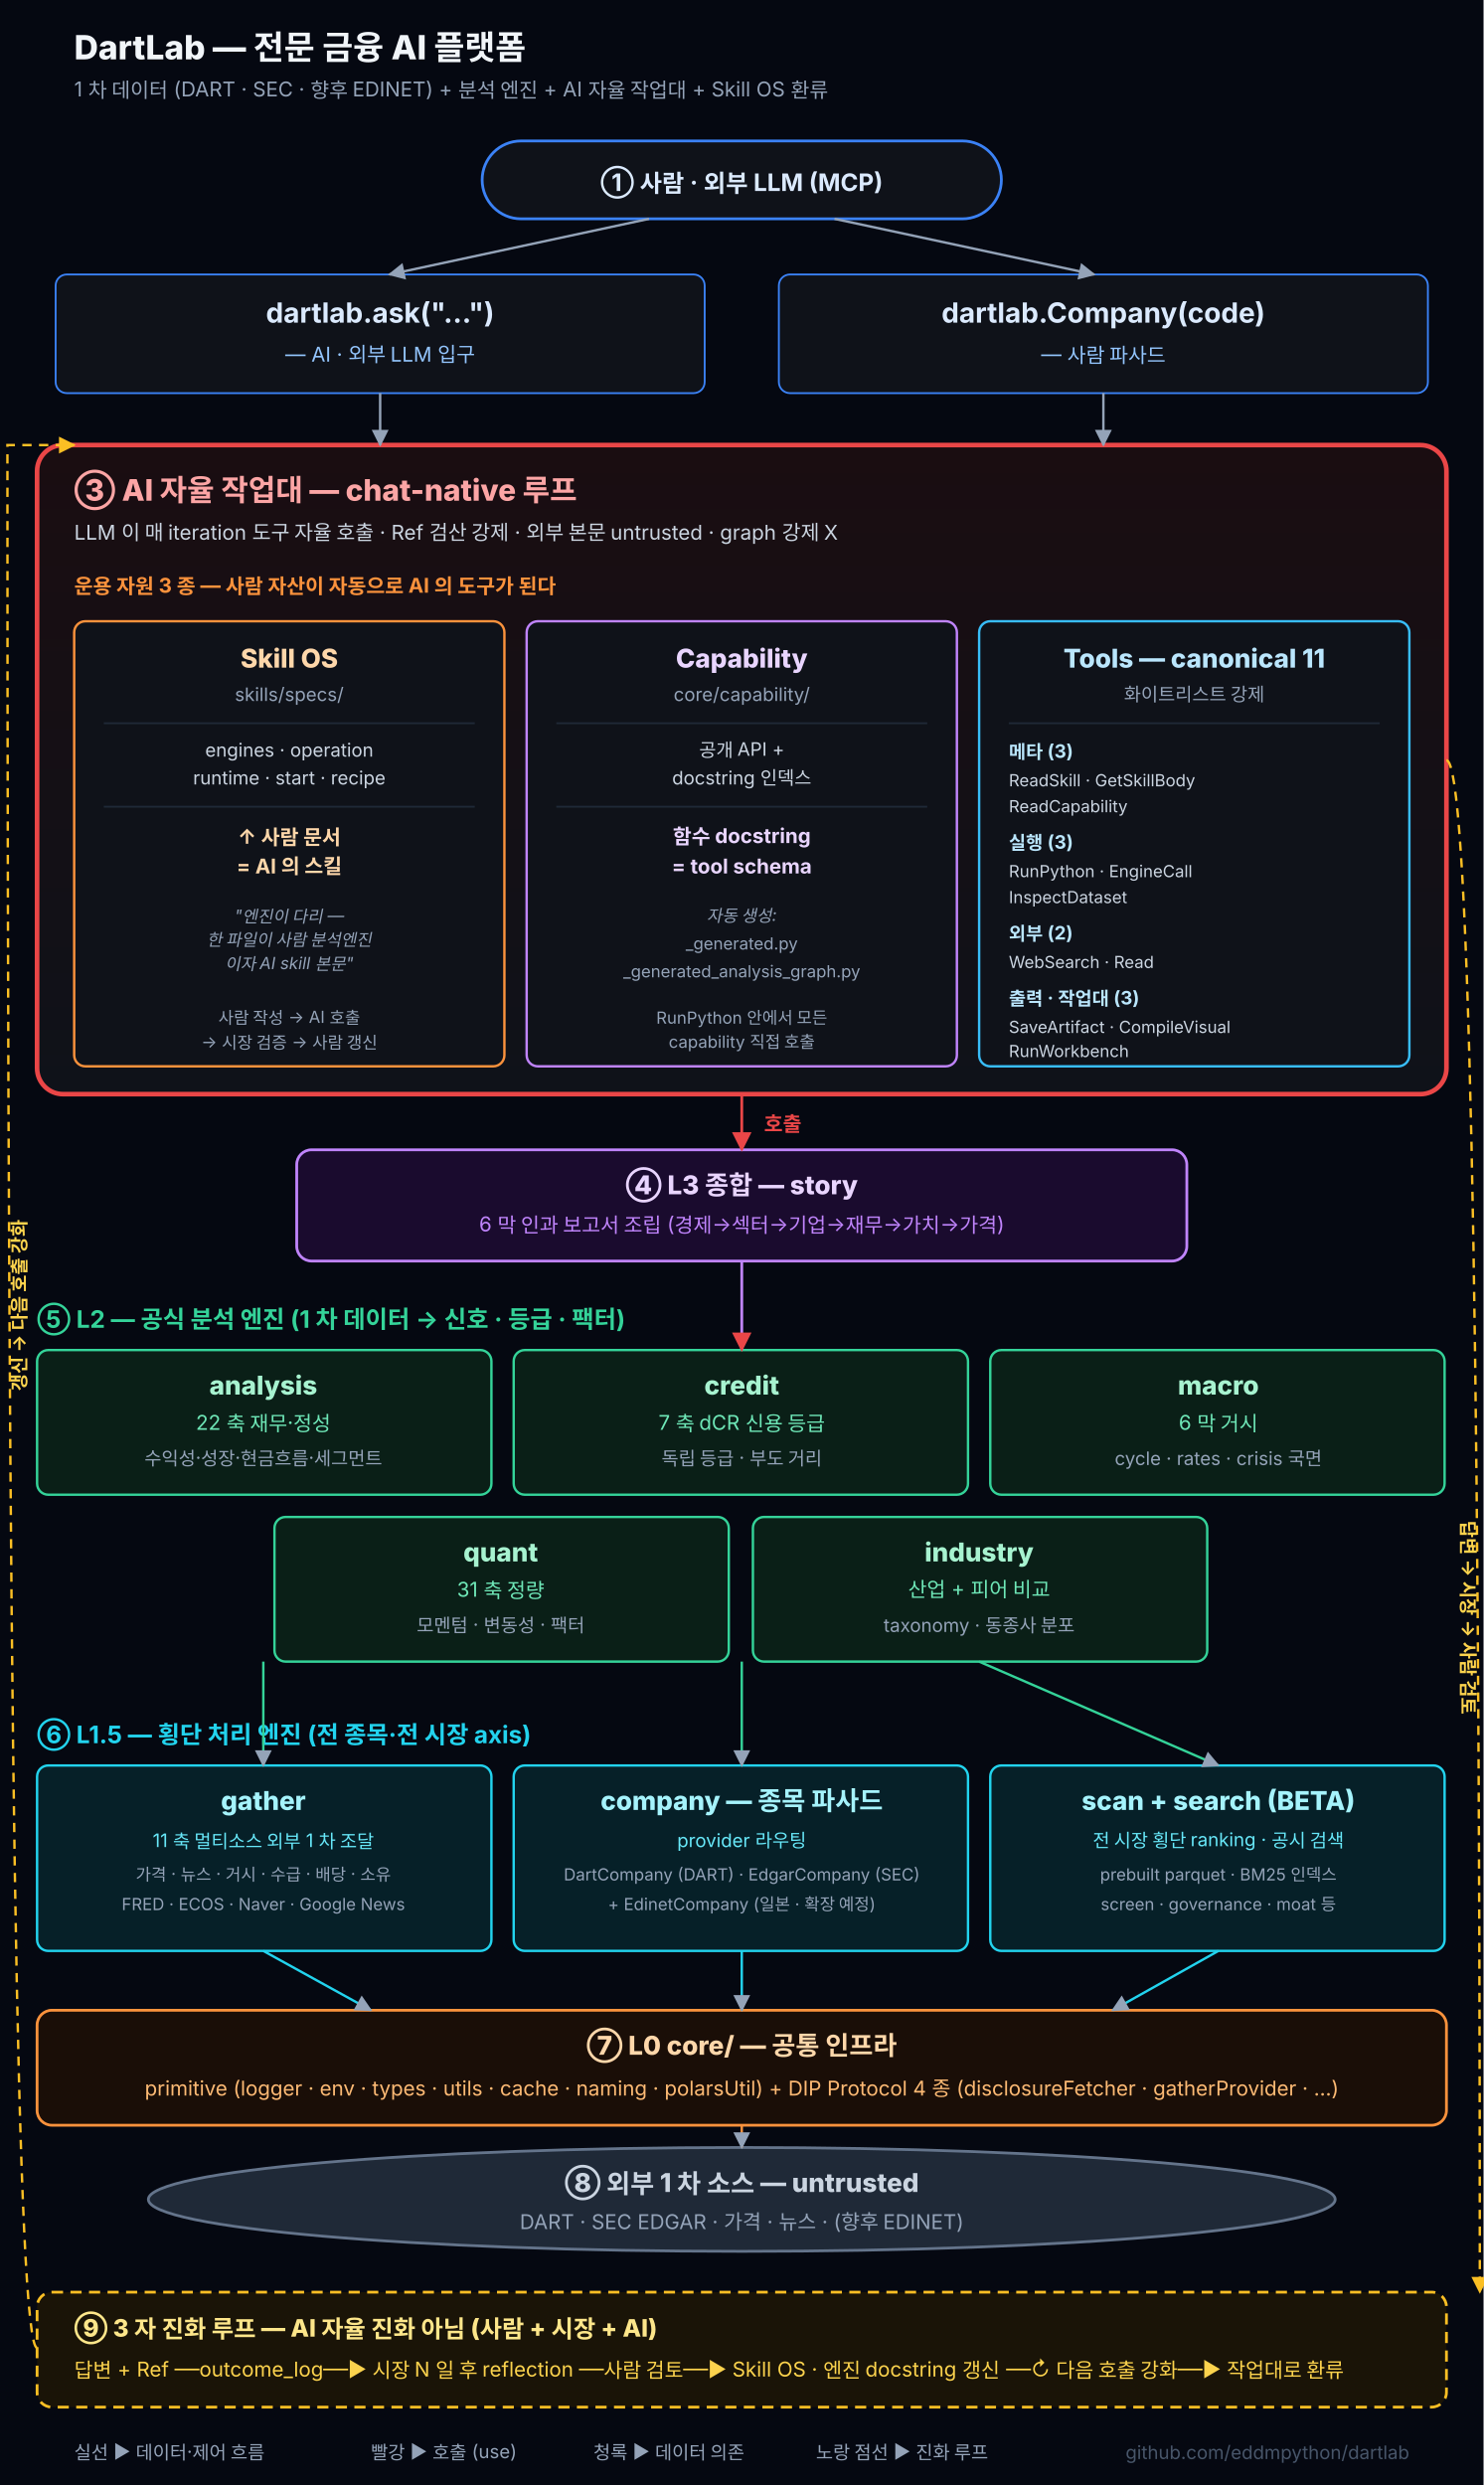
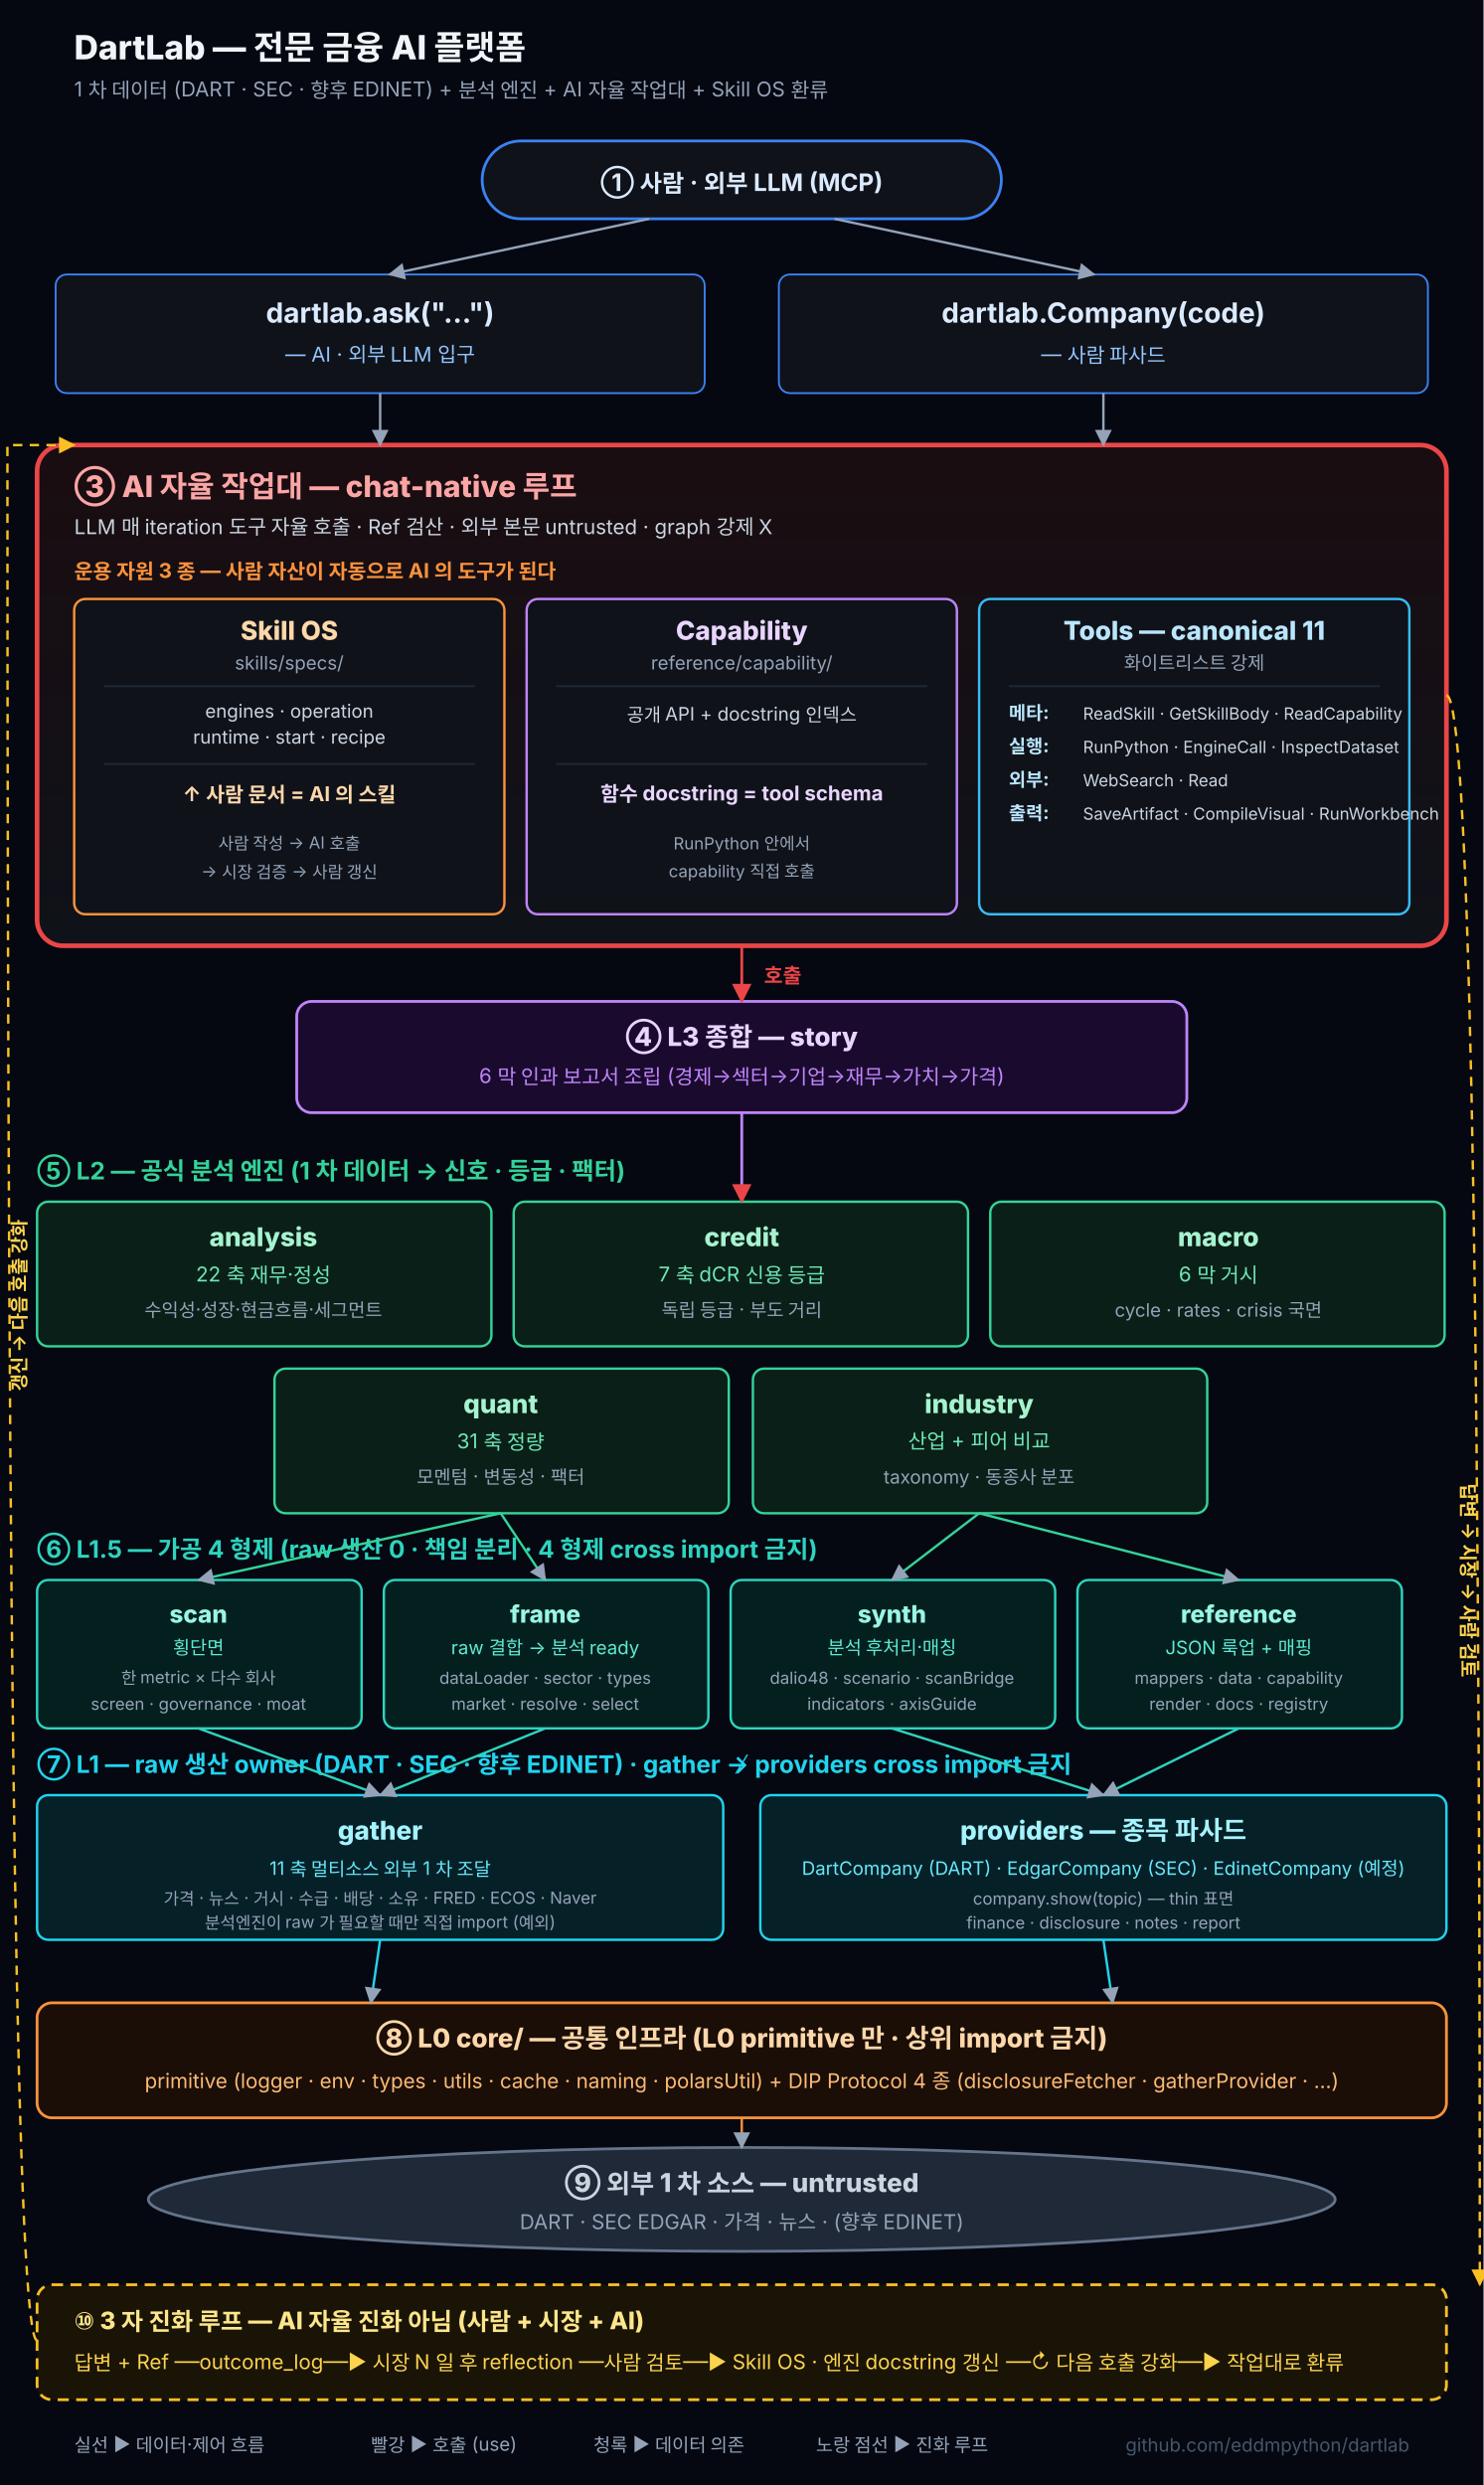
<svg xmlns="http://www.w3.org/2000/svg" viewBox="0 0 800 1340" font-family="-apple-system,'Apple SD Gothic Neo',Pretendard,'Noto Sans KR',sans-serif" font-size="12">
  <defs>
    <marker id="arr" viewBox="0 0 10 10" refX="9" refY="5" markerWidth="7" markerHeight="7" orient="auto-start-reverse">
      <path d="M 0 0 L 10 5 L 0 10 z" fill="#94a3b8" />
    </marker>
    <marker id="arrCall" viewBox="0 0 10 10" refX="9" refY="5" markerWidth="7" markerHeight="7" orient="auto-start-reverse">
      <path d="M 0 0 L 10 5 L 0 10 z" fill="#ea4647" />
    </marker>
    <marker id="arrLoop" viewBox="0 0 10 10" refX="9" refY="5" markerWidth="7" markerHeight="7" orient="auto-start-reverse">
      <path d="M 0 0 L 10 5 L 0 10 z" fill="#fbbf24" />
    </marker>
    <linearGradient id="workbenchGrad" x1="0" y1="0" x2="0" y2="1">
      <stop offset="0%" stop-color="#1a0d11" />
      <stop offset="100%" stop-color="#0f1219" />
    </linearGradient>
  </defs>
  <rect width="800" height="1340" fill="#050811" />
  <text x="40" y="32" fill="#f1f5f9" font-size="18" font-weight="800">DartLab — 전문 금융 AI 플랫폼</text>
  <text x="40" y="52" fill="#94a3b8" font-size="11">1 차 데이터 (DART · SEC · 향후 EDINET) + 분석 엔진 + AI 자율 작업대 + Skill OS 환류</text>
  <rect x="260" y="76" width="280" height="42" rx="21" fill="#0f1219" stroke="#3b82f6" stroke-width="1.5" />
  <text x="400" y="103" text-anchor="middle" fill="#dbeafe" font-weight="700" font-size="13">① 사람 · 외부 LLM (MCP)</text>
  <rect x="30" y="148" width="350" height="64" rx="6" fill="#0f1219" stroke="#3b82f6" />
  <text x="205" y="174" text-anchor="middle" fill="#dbeafe" font-weight="700" font-size="15">dartlab.ask("…")</text>
  <text x="205" y="195" text-anchor="middle" fill="#93c5fd" font-size="11">— AI · 외부 LLM 입구</text>
  <rect x="420" y="148" width="350" height="64" rx="6" fill="#0f1219" stroke="#3b82f6" />
  <text x="595" y="174" text-anchor="middle" fill="#dbeafe" font-weight="700" font-size="15">dartlab.Company(code)</text>
  <text x="595" y="195" text-anchor="middle" fill="#93c5fd" font-size="11">— 사람 파사드</text>
  <line x1="350" y1="118" x2="210" y2="148" stroke="#94a3b8" stroke-width="1.3" marker-end="url(#arr)" />
  <line x1="450" y1="118" x2="590" y2="148" stroke="#94a3b8" stroke-width="1.3" marker-end="url(#arr)" />
-   <rect x="20" y="240" width="760" height="350" rx="14" fill="url(#workbenchGrad)" stroke="#ea4647" stroke-width="2.5" />
-   <text x="40" y="270" fill="#fca5a5" font-weight="800" font-size="16">③ AI 자율 작업대 — chat-native 루프</text>
-   <text x="40" y="291" fill="#cbd5e1" font-size="11">LLM 이 매 iteration 도구 자율 호출 · Ref 검산 강제 · 외부 본문 untrusted · graph 강제 X</text>
-   <text x="40" y="320" fill="#fb923c" font-weight="700" font-size="11">운용 자원 3 종 — 사람 자산이 자동으로 AI 의 도구가 된다</text>
-   <rect x="40" y="335" width="232" height="240" rx="6" fill="#0f1219" stroke="#fb923c" stroke-width="1.3" />
-   <text x="156" y="360" text-anchor="middle" fill="#fed7aa" font-weight="800" font-size="14">Skill OS</text>
-   <text x="156" y="378" text-anchor="middle" fill="#94a3b8" font-size="10">skills/specs/</text>
-   <line x1="56" y1="390" x2="256" y2="390" stroke="#1f2937" />
-   <text x="156" y="408" text-anchor="middle" fill="#cbd5e1" font-size="10">engines · operation</text>
-   <text x="156" y="423" text-anchor="middle" fill="#cbd5e1" font-size="10">runtime · start · recipe</text>
-   <line x1="56" y1="435" x2="256" y2="435" stroke="#1f2937" />
-   <text x="156" y="455" text-anchor="middle" fill="#fed7aa" font-size="11" font-weight="700">↑ 사람 문서</text>
-   <text x="156" y="471" text-anchor="middle" fill="#fed7aa" font-size="11" font-weight="700">= AI 의 스킬</text>
-   <text x="156" y="497" text-anchor="middle" fill="#94a3b8" font-size="9" font-style="italic">"엔진이 다리 —</text>
-   <text x="156" y="510" text-anchor="middle" fill="#94a3b8" font-size="9" font-style="italic">한 파일이 사람 분석엔진</text>
-   <text x="156" y="523" text-anchor="middle" fill="#94a3b8" font-size="9" font-style="italic">이자 AI skill 본문"</text>
-   <text x="156" y="552" text-anchor="middle" fill="#94a3b8" font-size="9">사람 작성 → AI 호출</text>
-   <text x="156" y="565" text-anchor="middle" fill="#94a3b8" font-size="9">→ 시장 검증 → 사람 갱신</text>
-   <rect x="284" y="335" width="232" height="240" rx="6" fill="#0f1219" stroke="#c084fc" stroke-width="1.3" />
-   <text x="400" y="360" text-anchor="middle" fill="#e9d5ff" font-weight="800" font-size="14">Capability</text>
-   <text x="400" y="378" text-anchor="middle" fill="#94a3b8" font-size="10">core/capability/</text>
-   <line x1="300" y1="390" x2="500" y2="390" stroke="#1f2937" />
-   <text x="400" y="408" text-anchor="middle" fill="#cbd5e1" font-size="10">공개 API +</text>
-   <text x="400" y="423" text-anchor="middle" fill="#cbd5e1" font-size="10">docstring 인덱스</text>
-   <line x1="300" y1="435" x2="500" y2="435" stroke="#1f2937" />
-   <text x="400" y="455" text-anchor="middle" fill="#e9d5ff" font-size="11" font-weight="700">함수 docstring</text>
-   <text x="400" y="471" text-anchor="middle" fill="#e9d5ff" font-size="11" font-weight="700">= tool schema</text>
-   <text x="400" y="497" text-anchor="middle" fill="#94a3b8" font-size="9" font-style="italic">자동 생성:</text>
-   <text x="400" y="512" text-anchor="middle" fill="#94a3b8" font-size="9">_generated.py</text>
-   <text x="400" y="527" text-anchor="middle" fill="#94a3b8" font-size="9">_generated_analysis_graph.py</text>
-   <text x="400" y="552" text-anchor="middle" fill="#94a3b8" font-size="9">RunPython 안에서 모든</text>
-   <text x="400" y="565" text-anchor="middle" fill="#94a3b8" font-size="9">capability 직접 호출</text>
-   <rect x="528" y="335" width="232" height="240" rx="6" fill="#0f1219" stroke="#38bdf8" stroke-width="1.3" />
-   <text x="644" y="360" text-anchor="middle" fill="#bae6fd" font-weight="800" font-size="14">Tools — canonical 11</text>
-   <text x="644" y="378" text-anchor="middle" fill="#94a3b8" font-size="10">화이트리스트 강제</text>
-   <line x1="544" y1="390" x2="744" y2="390" stroke="#1f2937" />
-   <text x="544" y="409" fill="#bae6fd" font-size="10" font-weight="700">메타 (3)</text>
-   <text x="544" y="424" fill="#cbd5e1" font-size="9">ReadSkill · GetSkillBody</text>
-   <text x="544" y="438" fill="#cbd5e1" font-size="9">ReadCapability</text>
-   <text x="544" y="458" fill="#bae6fd" font-size="10" font-weight="700">실행 (3)</text>
-   <text x="544" y="473" fill="#cbd5e1" font-size="9">RunPython · EngineCall</text>
-   <text x="544" y="487" fill="#cbd5e1" font-size="9">InspectDataset</text>
-   <text x="544" y="507" fill="#bae6fd" font-size="10" font-weight="700">외부 (2)</text>
-   <text x="544" y="522" fill="#cbd5e1" font-size="9">WebSearch · Read</text>
-   <text x="544" y="542" fill="#bae6fd" font-size="10" font-weight="700">출력 · 작업대 (3)</text>
-   <text x="544" y="557" fill="#cbd5e1" font-size="9">SaveArtifact · CompileVisual</text>
-   <text x="544" y="570" fill="#cbd5e1" font-size="9">RunWorkbench</text>
+   <rect x="20" y="240" width="760" height="270" rx="14" fill="url(#workbenchGrad)" stroke="#ea4647" stroke-width="2.5" />
+   <text x="40" y="268" fill="#fca5a5" font-weight="800" font-size="16">③ AI 자율 작업대 — chat-native 루프</text>
+   <text x="40" y="288" fill="#cbd5e1" font-size="11">LLM 매 iteration 도구 자율 호출 · Ref 검산 · 외부 본문 untrusted · graph 강제 X</text>
+   <text x="40" y="312" fill="#fb923c" font-weight="700" font-size="11">운용 자원 3 종 — 사람 자산이 자동으로 AI 의 도구가 된다</text>
+   <rect x="40" y="323" width="232" height="170" rx="6" fill="#0f1219" stroke="#fb923c" stroke-width="1.3" />
+   <text x="156" y="345" text-anchor="middle" fill="#fed7aa" font-weight="800" font-size="14">Skill OS</text>
+   <text x="156" y="361" text-anchor="middle" fill="#94a3b8" font-size="10">skills/specs/</text>
+   <line x1="56" y1="370" x2="256" y2="370" stroke="#1f2937" />
+   <text x="156" y="387" text-anchor="middle" fill="#cbd5e1" font-size="10">engines · operation</text>
+   <text x="156" y="401" text-anchor="middle" fill="#cbd5e1" font-size="10">runtime · start · recipe</text>
+   <line x1="56" y1="412" x2="256" y2="412" stroke="#1f2937" />
+   <text x="156" y="432" text-anchor="middle" fill="#fed7aa" font-size="11" font-weight="700">↑ 사람 문서 = AI 의 스킬</text>
+   <text x="156" y="458" text-anchor="middle" fill="#94a3b8" font-size="9">사람 작성 → AI 호출</text>
+   <text x="156" y="473" text-anchor="middle" fill="#94a3b8" font-size="9">→ 시장 검증 → 사람 갱신</text>
+   <rect x="284" y="323" width="232" height="170" rx="6" fill="#0f1219" stroke="#c084fc" stroke-width="1.3" />
+   <text x="400" y="345" text-anchor="middle" fill="#e9d5ff" font-weight="800" font-size="14">Capability</text>
+   <text x="400" y="361" text-anchor="middle" fill="#94a3b8" font-size="10">reference/capability/</text>
+   <line x1="300" y1="370" x2="500" y2="370" stroke="#1f2937" />
+   <text x="400" y="389" text-anchor="middle" fill="#cbd5e1" font-size="10">공개 API + docstring 인덱스</text>
+   <line x1="300" y1="412" x2="500" y2="412" stroke="#1f2937" />
+   <text x="400" y="432" text-anchor="middle" fill="#e9d5ff" font-size="11" font-weight="700">함수 docstring = tool schema</text>
+   <text x="400" y="458" text-anchor="middle" fill="#94a3b8" font-size="9">RunPython 안에서</text>
+   <text x="400" y="473" text-anchor="middle" fill="#94a3b8" font-size="9">capability 직접 호출</text>
+   <rect x="528" y="323" width="232" height="170" rx="6" fill="#0f1219" stroke="#38bdf8" stroke-width="1.3" />
+   <text x="644" y="345" text-anchor="middle" fill="#bae6fd" font-weight="800" font-size="14">Tools — canonical 11</text>
+   <text x="644" y="361" text-anchor="middle" fill="#94a3b8" font-size="10">화이트리스트 강제</text>
+   <line x1="544" y1="370" x2="744" y2="370" stroke="#1f2937" />
+   <text x="544" y="388" fill="#bae6fd" font-size="10" font-weight="700">메타:</text>
+   <text x="584" y="388" fill="#cbd5e1" font-size="9">ReadSkill · GetSkillBody · ReadCapability</text>
+   <text x="544" y="406" fill="#bae6fd" font-size="10" font-weight="700">실행:</text>
+   <text x="584" y="406" fill="#cbd5e1" font-size="9">RunPython · EngineCall · InspectDataset</text>
+   <text x="544" y="424" fill="#bae6fd" font-size="10" font-weight="700">외부:</text>
+   <text x="584" y="424" fill="#cbd5e1" font-size="9">WebSearch · Read</text>
+   <text x="544" y="442" fill="#bae6fd" font-size="10" font-weight="700">출력:</text>
+   <text x="584" y="442" fill="#cbd5e1" font-size="9">SaveArtifact · CompileVisual · RunWorkbench</text>
  <line x1="205" y1="212" x2="205" y2="240" stroke="#94a3b8" stroke-width="1.3" marker-end="url(#arr)" />
  <line x1="595" y1="212" x2="595" y2="240" stroke="#94a3b8" stroke-width="1.3" marker-end="url(#arr)" />
-   <rect x="160" y="620" width="480" height="60" rx="8" fill="#1a0b2e" stroke="#c084fc" stroke-width="1.5" />
-   <text x="400" y="644" text-anchor="middle" fill="#e9d5ff" font-weight="800" font-size="14">④ L3 종합 — story</text>
-   <text x="400" y="664" text-anchor="middle" fill="#c084fc" font-size="11">6 막 인과 보고서 조립 (경제→섹터→기업→재무→가치→가격)</text>
-   <line x1="400" y1="590" x2="400" y2="620" stroke="#ea4647" stroke-width="1.5" marker-end="url(#arrCall)" />
-   <text x="412" y="610" fill="#ea4647" font-size="11" font-weight="700">호출</text>
-   <text x="20" y="716" fill="#34d399" font-weight="700" font-size="13">⑤ L2 — 공식 분석 엔진 (1 차 데이터 → 신호 · 등급 · 팩터)</text>
+   <rect x="160" y="540" width="480" height="60" rx="8" fill="#1a0b2e" stroke="#c084fc" stroke-width="1.5" />
+   <text x="400" y="564" text-anchor="middle" fill="#e9d5ff" font-weight="800" font-size="14">④ L3 종합 — story</text>
+   <text x="400" y="584" text-anchor="middle" fill="#c084fc" font-size="11">6 막 인과 보고서 조립 (경제→섹터→기업→재무→가치→가격)</text>
+   <line x1="400" y1="510" x2="400" y2="540" stroke="#ea4647" stroke-width="1.5" marker-end="url(#arrCall)" />
+   <text x="412" y="530" fill="#ea4647" font-size="11" font-weight="700">호출</text>
+   <text x="20" y="636" fill="#34d399" font-weight="700" font-size="13">⑤ L2 — 공식 분석 엔진 (1 차 데이터 → 신호 · 등급 · 팩터)</text>
  <g>
-     <rect x="20" y="728" width="245" height="78" rx="6" fill="#0a1f17" stroke="#34d399" stroke-width="1.3" />
-     <text x="142" y="752" text-anchor="middle" fill="#a7f3d0" font-weight="800" font-size="14">analysis</text>
-     <text x="142" y="771" text-anchor="middle" fill="#6ee7b7" font-size="11">22 축 재무·정성</text>
-     <text x="142" y="790" text-anchor="middle" fill="#94a3b8" font-size="10">수익성·성장·현금흐름·세그먼트</text>
-     <rect x="277" y="728" width="245" height="78" rx="6" fill="#0a1f17" stroke="#34d399" stroke-width="1.3" />
-     <text x="400" y="752" text-anchor="middle" fill="#a7f3d0" font-weight="800" font-size="14">credit</text>
-     <text x="400" y="771" text-anchor="middle" fill="#6ee7b7" font-size="11">7 축 dCR 신용 등급</text>
-     <text x="400" y="790" text-anchor="middle" fill="#94a3b8" font-size="10">독립 등급 · 부도 거리</text>
-     <rect x="534" y="728" width="245" height="78" rx="6" fill="#0a1f17" stroke="#34d399" stroke-width="1.3" />
-     <text x="657" y="752" text-anchor="middle" fill="#a7f3d0" font-weight="800" font-size="14">macro</text>
-     <text x="657" y="771" text-anchor="middle" fill="#6ee7b7" font-size="11">6 막 거시</text>
-     <text x="657" y="790" text-anchor="middle" fill="#94a3b8" font-size="10">cycle · rates · crisis 국면</text>
+     <rect x="20" y="648" width="245" height="78" rx="6" fill="#0a1f17" stroke="#34d399" stroke-width="1.3" />
+     <text x="142" y="672" text-anchor="middle" fill="#a7f3d0" font-weight="800" font-size="14">analysis</text>
+     <text x="142" y="691" text-anchor="middle" fill="#6ee7b7" font-size="11">22 축 재무·정성</text>
+     <text x="142" y="710" text-anchor="middle" fill="#94a3b8" font-size="10">수익성·성장·현금흐름·세그먼트</text>
+     <rect x="277" y="648" width="245" height="78" rx="6" fill="#0a1f17" stroke="#34d399" stroke-width="1.3" />
+     <text x="400" y="672" text-anchor="middle" fill="#a7f3d0" font-weight="800" font-size="14">credit</text>
+     <text x="400" y="691" text-anchor="middle" fill="#6ee7b7" font-size="11">7 축 dCR 신용 등급</text>
+     <text x="400" y="710" text-anchor="middle" fill="#94a3b8" font-size="10">독립 등급 · 부도 거리</text>
+     <rect x="534" y="648" width="245" height="78" rx="6" fill="#0a1f17" stroke="#34d399" stroke-width="1.3" />
+     <text x="657" y="672" text-anchor="middle" fill="#a7f3d0" font-weight="800" font-size="14">macro</text>
+     <text x="657" y="691" text-anchor="middle" fill="#6ee7b7" font-size="11">6 막 거시</text>
+     <text x="657" y="710" text-anchor="middle" fill="#94a3b8" font-size="10">cycle · rates · crisis 국면</text>
  </g>
  <g>
-     <rect x="148" y="818" width="245" height="78" rx="6" fill="#0a1f17" stroke="#34d399" stroke-width="1.3" />
-     <text x="270" y="842" text-anchor="middle" fill="#a7f3d0" font-weight="800" font-size="14">quant</text>
-     <text x="270" y="861" text-anchor="middle" fill="#6ee7b7" font-size="11">31 축 정량</text>
-     <text x="270" y="880" text-anchor="middle" fill="#94a3b8" font-size="10">모멘텀 · 변동성 · 팩터</text>
-     <rect x="406" y="818" width="245" height="78" rx="6" fill="#0a1f17" stroke="#34d399" stroke-width="1.3" />
-     <text x="528" y="842" text-anchor="middle" fill="#a7f3d0" font-weight="800" font-size="14">industry</text>
-     <text x="528" y="861" text-anchor="middle" fill="#6ee7b7" font-size="11">산업 + 피어 비교</text>
-     <text x="528" y="880" text-anchor="middle" fill="#94a3b8" font-size="10">taxonomy · 동종사 분포</text>
+     <rect x="148" y="738" width="245" height="78" rx="6" fill="#0a1f17" stroke="#34d399" stroke-width="1.3" />
+     <text x="270" y="762" text-anchor="middle" fill="#a7f3d0" font-weight="800" font-size="14">quant</text>
+     <text x="270" y="781" text-anchor="middle" fill="#6ee7b7" font-size="11">31 축 정량</text>
+     <text x="270" y="800" text-anchor="middle" fill="#94a3b8" font-size="10">모멘텀 · 변동성 · 팩터</text>
+     <rect x="406" y="738" width="245" height="78" rx="6" fill="#0a1f17" stroke="#34d399" stroke-width="1.3" />
+     <text x="528" y="762" text-anchor="middle" fill="#a7f3d0" font-weight="800" font-size="14">industry</text>
+     <text x="528" y="781" text-anchor="middle" fill="#6ee7b7" font-size="11">산업 + 피어 비교</text>
+     <text x="528" y="800" text-anchor="middle" fill="#94a3b8" font-size="10">taxonomy · 동종사 분포</text>
  </g>
-   <line x1="400" y1="680" x2="400" y2="728" stroke="#c084fc" stroke-width="1.5" marker-end="url(#arrCall)" />
-   <text x="20" y="940" fill="#22d3ee" font-weight="700" font-size="13">⑥ L1.5 — 횡단 처리 엔진 (전 종목·전 시장 axis)</text>
+   <line x1="400" y1="600" x2="400" y2="648" stroke="#c084fc" stroke-width="1.5" marker-end="url(#arrCall)" />
+   <text x="20" y="840" fill="#2dd4bf" font-weight="700" font-size="13">⑥ L1.5 — 가공 4 형제 (raw 생산 0 · 책임 분리 · 4 형제 cross import 금지)</text>
  <g>
-     <rect x="20" y="952" width="245" height="100" rx="6" fill="#062028" stroke="#22d3ee" stroke-width="1.3" />
-     <text x="142" y="976" text-anchor="middle" fill="#a5f3fc" font-weight="800" font-size="14">gather</text>
-     <text x="142" y="996" text-anchor="middle" fill="#67e8f9" font-size="10">11 축 멀티소스 외부 1 차 조달</text>
-     <text x="142" y="1014" text-anchor="middle" fill="#94a3b8" font-size="9">가격 · 뉴스 · 거시 · 수급 · 배당 · 소유</text>
-     <text x="142" y="1030" text-anchor="middle" fill="#94a3b8" font-size="9">FRED · ECOS · Naver · Google News</text>
-     <rect x="277" y="952" width="245" height="100" rx="6" fill="#062028" stroke="#22d3ee" stroke-width="1.3" />
-     <text x="400" y="976" text-anchor="middle" fill="#a5f3fc" font-weight="800" font-size="14">company — 종목 파사드</text>
-     <text x="400" y="996" text-anchor="middle" fill="#67e8f9" font-size="10">provider 라우팅</text>
-     <text x="400" y="1014" text-anchor="middle" fill="#94a3b8" font-size="9">DartCompany (DART) · EdgarCompany (SEC)</text>
-     <text x="400" y="1030" text-anchor="middle" fill="#94a3b8" font-size="9">+ EdinetCompany (일본 · 확장 예정)</text>
-     <rect x="534" y="952" width="245" height="100" rx="6" fill="#062028" stroke="#22d3ee" stroke-width="1.3" />
-     <text x="657" y="976" text-anchor="middle" fill="#a5f3fc" font-weight="800" font-size="14">scan + search (BETA)</text>
-     <text x="657" y="996" text-anchor="middle" fill="#67e8f9" font-size="10">전 시장 횡단 ranking · 공시 검색</text>
-     <text x="657" y="1014" text-anchor="middle" fill="#94a3b8" font-size="9">prebuilt parquet · BM25 인덱스</text>
-     <text x="657" y="1030" text-anchor="middle" fill="#94a3b8" font-size="9">screen · governance · moat 등</text>
+     <rect x="20" y="852" width="175" height="80" rx="6" fill="#04201e" stroke="#2dd4bf" stroke-width="1.3" />
+     <text x="107" y="875" text-anchor="middle" fill="#99f6e4" font-weight="800" font-size="13">scan</text>
+     <text x="107" y="892" text-anchor="middle" fill="#5eead4" font-size="10">횡단면</text>
+     <text x="107" y="908" text-anchor="middle" fill="#94a3b8" font-size="9">한 metric × 다수 회사</text>
+     <text x="107" y="922" text-anchor="middle" fill="#94a3b8" font-size="9">screen · governance · moat</text>
+     <rect x="207" y="852" width="175" height="80" rx="6" fill="#04201e" stroke="#2dd4bf" stroke-width="1.3" />
+     <text x="294" y="875" text-anchor="middle" fill="#99f6e4" font-weight="800" font-size="13">frame</text>
+     <text x="294" y="892" text-anchor="middle" fill="#5eead4" font-size="10">raw 결합 → 분석 ready</text>
+     <text x="294" y="908" text-anchor="middle" fill="#94a3b8" font-size="9">dataLoader · sector · types</text>
+     <text x="294" y="922" text-anchor="middle" fill="#94a3b8" font-size="9">market · resolve · select</text>
+     <rect x="394" y="852" width="175" height="80" rx="6" fill="#04201e" stroke="#2dd4bf" stroke-width="1.3" />
+     <text x="481" y="875" text-anchor="middle" fill="#99f6e4" font-weight="800" font-size="13">synth</text>
+     <text x="481" y="892" text-anchor="middle" fill="#5eead4" font-size="10">분석 후처리·매칭</text>
+     <text x="481" y="908" text-anchor="middle" fill="#94a3b8" font-size="9">dalio48 · scenario · scanBridge</text>
+     <text x="481" y="922" text-anchor="middle" fill="#94a3b8" font-size="9">indicators · axisGuide</text>
+     <rect x="581" y="852" width="175" height="80" rx="6" fill="#04201e" stroke="#2dd4bf" stroke-width="1.3" />
+     <text x="668" y="875" text-anchor="middle" fill="#99f6e4" font-weight="800" font-size="13">reference</text>
+     <text x="668" y="892" text-anchor="middle" fill="#5eead4" font-size="10">JSON 룩업 + 매핑</text>
+     <text x="668" y="908" text-anchor="middle" fill="#94a3b8" font-size="9">mappers · data · capability</text>
+     <text x="668" y="922" text-anchor="middle" fill="#94a3b8" font-size="9">render · docs · registry</text>
  </g>
-   <line x1="142" y1="896" x2="142" y2="952" stroke="#34d399" stroke-width="1.3" marker-end="url(#arr)" />
-   <line x1="400" y1="896" x2="400" y2="952" stroke="#34d399" stroke-width="1.3" marker-end="url(#arr)" />
-   <line x1="528" y1="896" x2="657" y2="952" stroke="#34d399" stroke-width="1.3" marker-end="url(#arr)" />
-   <rect x="20" y="1084" width="760" height="62" rx="8" fill="#1a0e07" stroke="#fb923c" stroke-width="1.5" />
-   <text x="400" y="1108" text-anchor="middle" fill="#fed7aa" font-weight="800" font-size="14">⑦ L0 core/ — 공통 인프라</text>
-   <text x="400" y="1130" text-anchor="middle" fill="#fdba74" font-size="11">primitive (logger · env · types · utils · cache · naming · polarsUtil) + DIP Protocol 4 종 (disclosureFetcher · gatherProvider · ...)</text>
-   <line x1="142" y1="1052" x2="200" y2="1084" stroke="#22d3ee" stroke-width="1.3" marker-end="url(#arr)" />
-   <line x1="400" y1="1052" x2="400" y2="1084" stroke="#22d3ee" stroke-width="1.3" marker-end="url(#arr)" />
-   <line x1="657" y1="1052" x2="600" y2="1084" stroke="#22d3ee" stroke-width="1.3" marker-end="url(#arr)" />
+   <line x1="270" y1="816" x2="107" y2="852" stroke="#34d399" stroke-width="1.3" marker-end="url(#arr)" />
+   <line x1="270" y1="816" x2="294" y2="852" stroke="#34d399" stroke-width="1.3" marker-end="url(#arr)" />
+   <line x1="528" y1="816" x2="481" y2="852" stroke="#34d399" stroke-width="1.3" marker-end="url(#arr)" />
+   <line x1="528" y1="816" x2="668" y2="852" stroke="#34d399" stroke-width="1.3" marker-end="url(#arr)" />
+   <text x="20" y="956" fill="#22d3ee" font-weight="700" font-size="13">⑦ L1 — raw 생산 owner (DART · SEC · 향후 EDINET) · gather ↛ providers cross import 금지</text>
+   <g>
+     <rect x="20" y="968" width="370" height="78" rx="6" fill="#062028" stroke="#22d3ee" stroke-width="1.3" />
+     <text x="205" y="992" text-anchor="middle" fill="#a5f3fc" font-weight="800" font-size="14">gather</text>
+     <text x="205" y="1011" text-anchor="middle" fill="#67e8f9" font-size="10">11 축 멀티소스 외부 1 차 조달</text>
+     <text x="205" y="1027" text-anchor="middle" fill="#94a3b8" font-size="9">가격 · 뉴스 · 거시 · 수급 · 배당 · 소유 · FRED · ECOS · Naver</text>
+     <text x="205" y="1040" text-anchor="middle" fill="#94a3b8" font-size="9">분석엔진이 raw 가 필요할 때만 직접 import (예외)</text>
+     <rect x="410" y="968" width="370" height="78" rx="6" fill="#062028" stroke="#22d3ee" stroke-width="1.3" />
+     <text x="595" y="992" text-anchor="middle" fill="#a5f3fc" font-weight="800" font-size="14">providers — 종목 파사드</text>
+     <text x="595" y="1011" text-anchor="middle" fill="#67e8f9" font-size="10">DartCompany (DART) · EdgarCompany (SEC) · EdinetCompany (예정)</text>
+     <text x="595" y="1027" text-anchor="middle" fill="#94a3b8" font-size="9">company.show(topic) — thin 표면</text>
+     <text x="595" y="1040" text-anchor="middle" fill="#94a3b8" font-size="9">finance · disclosure · notes · report</text>
+   </g>
+   <line x1="107" y1="932" x2="205" y2="968" stroke="#2dd4bf" stroke-width="1.3" marker-end="url(#arr)" />
+   <line x1="294" y1="932" x2="205" y2="968" stroke="#2dd4bf" stroke-width="1.3" marker-end="url(#arr)" />
+   <line x1="481" y1="932" x2="595" y2="968" stroke="#2dd4bf" stroke-width="1.3" marker-end="url(#arr)" />
+   <line x1="668" y1="932" x2="595" y2="968" stroke="#2dd4bf" stroke-width="1.3" marker-end="url(#arr)" />
+   <rect x="20" y="1080" width="760" height="62" rx="8" fill="#1a0e07" stroke="#fb923c" stroke-width="1.5" />
+   <text x="400" y="1104" text-anchor="middle" fill="#fed7aa" font-weight="800" font-size="14">⑧ L0 core/ — 공통 인프라 (L0 primitive 만 · 상위 import 금지)</text>
+   <text x="400" y="1126" text-anchor="middle" fill="#fdba74" font-size="11">primitive (logger · env · types · utils · cache · naming · polarsUtil) + DIP Protocol 4 종 (disclosureFetcher · gatherProvider · ...)</text>
+   <line x1="205" y1="1046" x2="200" y2="1080" stroke="#22d3ee" stroke-width="1.3" marker-end="url(#arr)" />
+   <line x1="595" y1="1046" x2="600" y2="1080" stroke="#22d3ee" stroke-width="1.3" marker-end="url(#arr)" />
  <ellipse cx="400" cy="1186" rx="320" ry="28" fill="#1f2937" stroke="#64748b" stroke-width="1.5" />
-   <text x="400" y="1182" text-anchor="middle" fill="#cbd5e1" font-weight="800" font-size="14">⑧ 외부 1 차 소스 — untrusted</text>
+   <text x="400" y="1182" text-anchor="middle" fill="#cbd5e1" font-weight="800" font-size="14">⑨ 외부 1 차 소스 — untrusted</text>
  <text x="400" y="1202" text-anchor="middle" fill="#94a3b8" font-size="11">DART · SEC EDGAR · 가격 · 뉴스 · (향후 EDINET)</text>
-   <line x1="400" y1="1146" x2="400" y2="1158" stroke="#fb923c" stroke-width="1.3" marker-end="url(#arr)" />
-   <rect x="20" y="1236" width="760" height="62" rx="8" fill="#1a1407" stroke="#fbbf24" stroke-width="1.5" stroke-dasharray="6 4" />
-   <text x="40" y="1260" fill="#fde68a" font-weight="800" font-size="13">⑨ 3 자 진화 루프 — AI 자율 진화 아님 (사람 + 시장 + AI)</text>
-   <text x="40" y="1282" fill="#fcd34d" font-size="11">답변 + Ref ──outcome_log──▶ 시장 N 일 후 reflection ──사람 검토──▶ Skill OS · 엔진 docstring 갱신 ──↻ 다음 호출 강화──▶ 작업대로 환류</text>
-   <path d="M 780 410 Q 798 410, 798 1236" fill="none" stroke="#fbbf24" stroke-width="1.3" stroke-dasharray="5 4" marker-end="url(#arrLoop)" />
-   <text x="788" y="820" fill="#fcd34d" font-size="10" font-weight="700" transform="rotate(90 788 820)">답변 → 시장 → 사람 검토</text>
-   <path d="M 20 1266 Q 4 1266, 4 240 L 40 240" fill="none" stroke="#fbbf24" stroke-width="1.3" stroke-dasharray="5 4" marker-end="url(#arrLoop)" />
+   <line x1="400" y1="1142" x2="400" y2="1158" stroke="#fb923c" stroke-width="1.3" marker-end="url(#arr)" />
+   <rect x="20" y="1232" width="760" height="62" rx="8" fill="#1a1407" stroke="#fbbf24" stroke-width="1.5" stroke-dasharray="6 4" />
+   <text x="40" y="1256" fill="#fde68a" font-weight="800" font-size="13">⑩ 3 자 진화 루프 — AI 자율 진화 아님 (사람 + 시장 + AI)</text>
+   <text x="40" y="1278" fill="#fcd34d" font-size="11">답변 + Ref ──outcome_log──▶ 시장 N 일 후 reflection ──사람 검토──▶ Skill OS · 엔진 docstring 갱신 ──↻ 다음 호출 강화──▶ 작업대로 환류</text>
+   <path d="M 780 375 Q 798 375, 798 1232" fill="none" stroke="#fbbf24" stroke-width="1.3" stroke-dasharray="5 4" marker-end="url(#arrLoop)" />
+   <text x="788" y="800" fill="#fcd34d" font-size="10" font-weight="700" transform="rotate(90 788 800)">답변 → 시장 → 사람 검토</text>
+   <path d="M 20 1262 Q 4 1262, 4 240 L 40 240" fill="none" stroke="#fbbf24" stroke-width="1.3" stroke-dasharray="5 4" marker-end="url(#arrLoop)" />
  <text x="14" y="750" fill="#fcd34d" font-size="10" font-weight="700" transform="rotate(-90 14 750)">갱신 → 다음 호출 강화</text>
-   <g transform="translate(40, 1326)">
+   <g transform="translate(40, 1322)">
    <text x="0" y="0" fill="#94a3b8" font-size="10">실선 ▶ 데이터·제어 흐름</text>
    <text x="160" y="0" fill="#94a3b8" font-size="10">빨강 ▶ 호출 (use)</text>
    <text x="280" y="0" fill="#94a3b8" font-size="10">청록 ▶ 데이터 의존</text>
    <text x="400" y="0" fill="#94a3b8" font-size="10">노랑 점선 ▶ 진화 루프</text>
    <text x="720" y="0" fill="#475569" font-size="10" text-anchor="end">github.com/eddmpython/dartlab</text>
  </g>
</svg>
